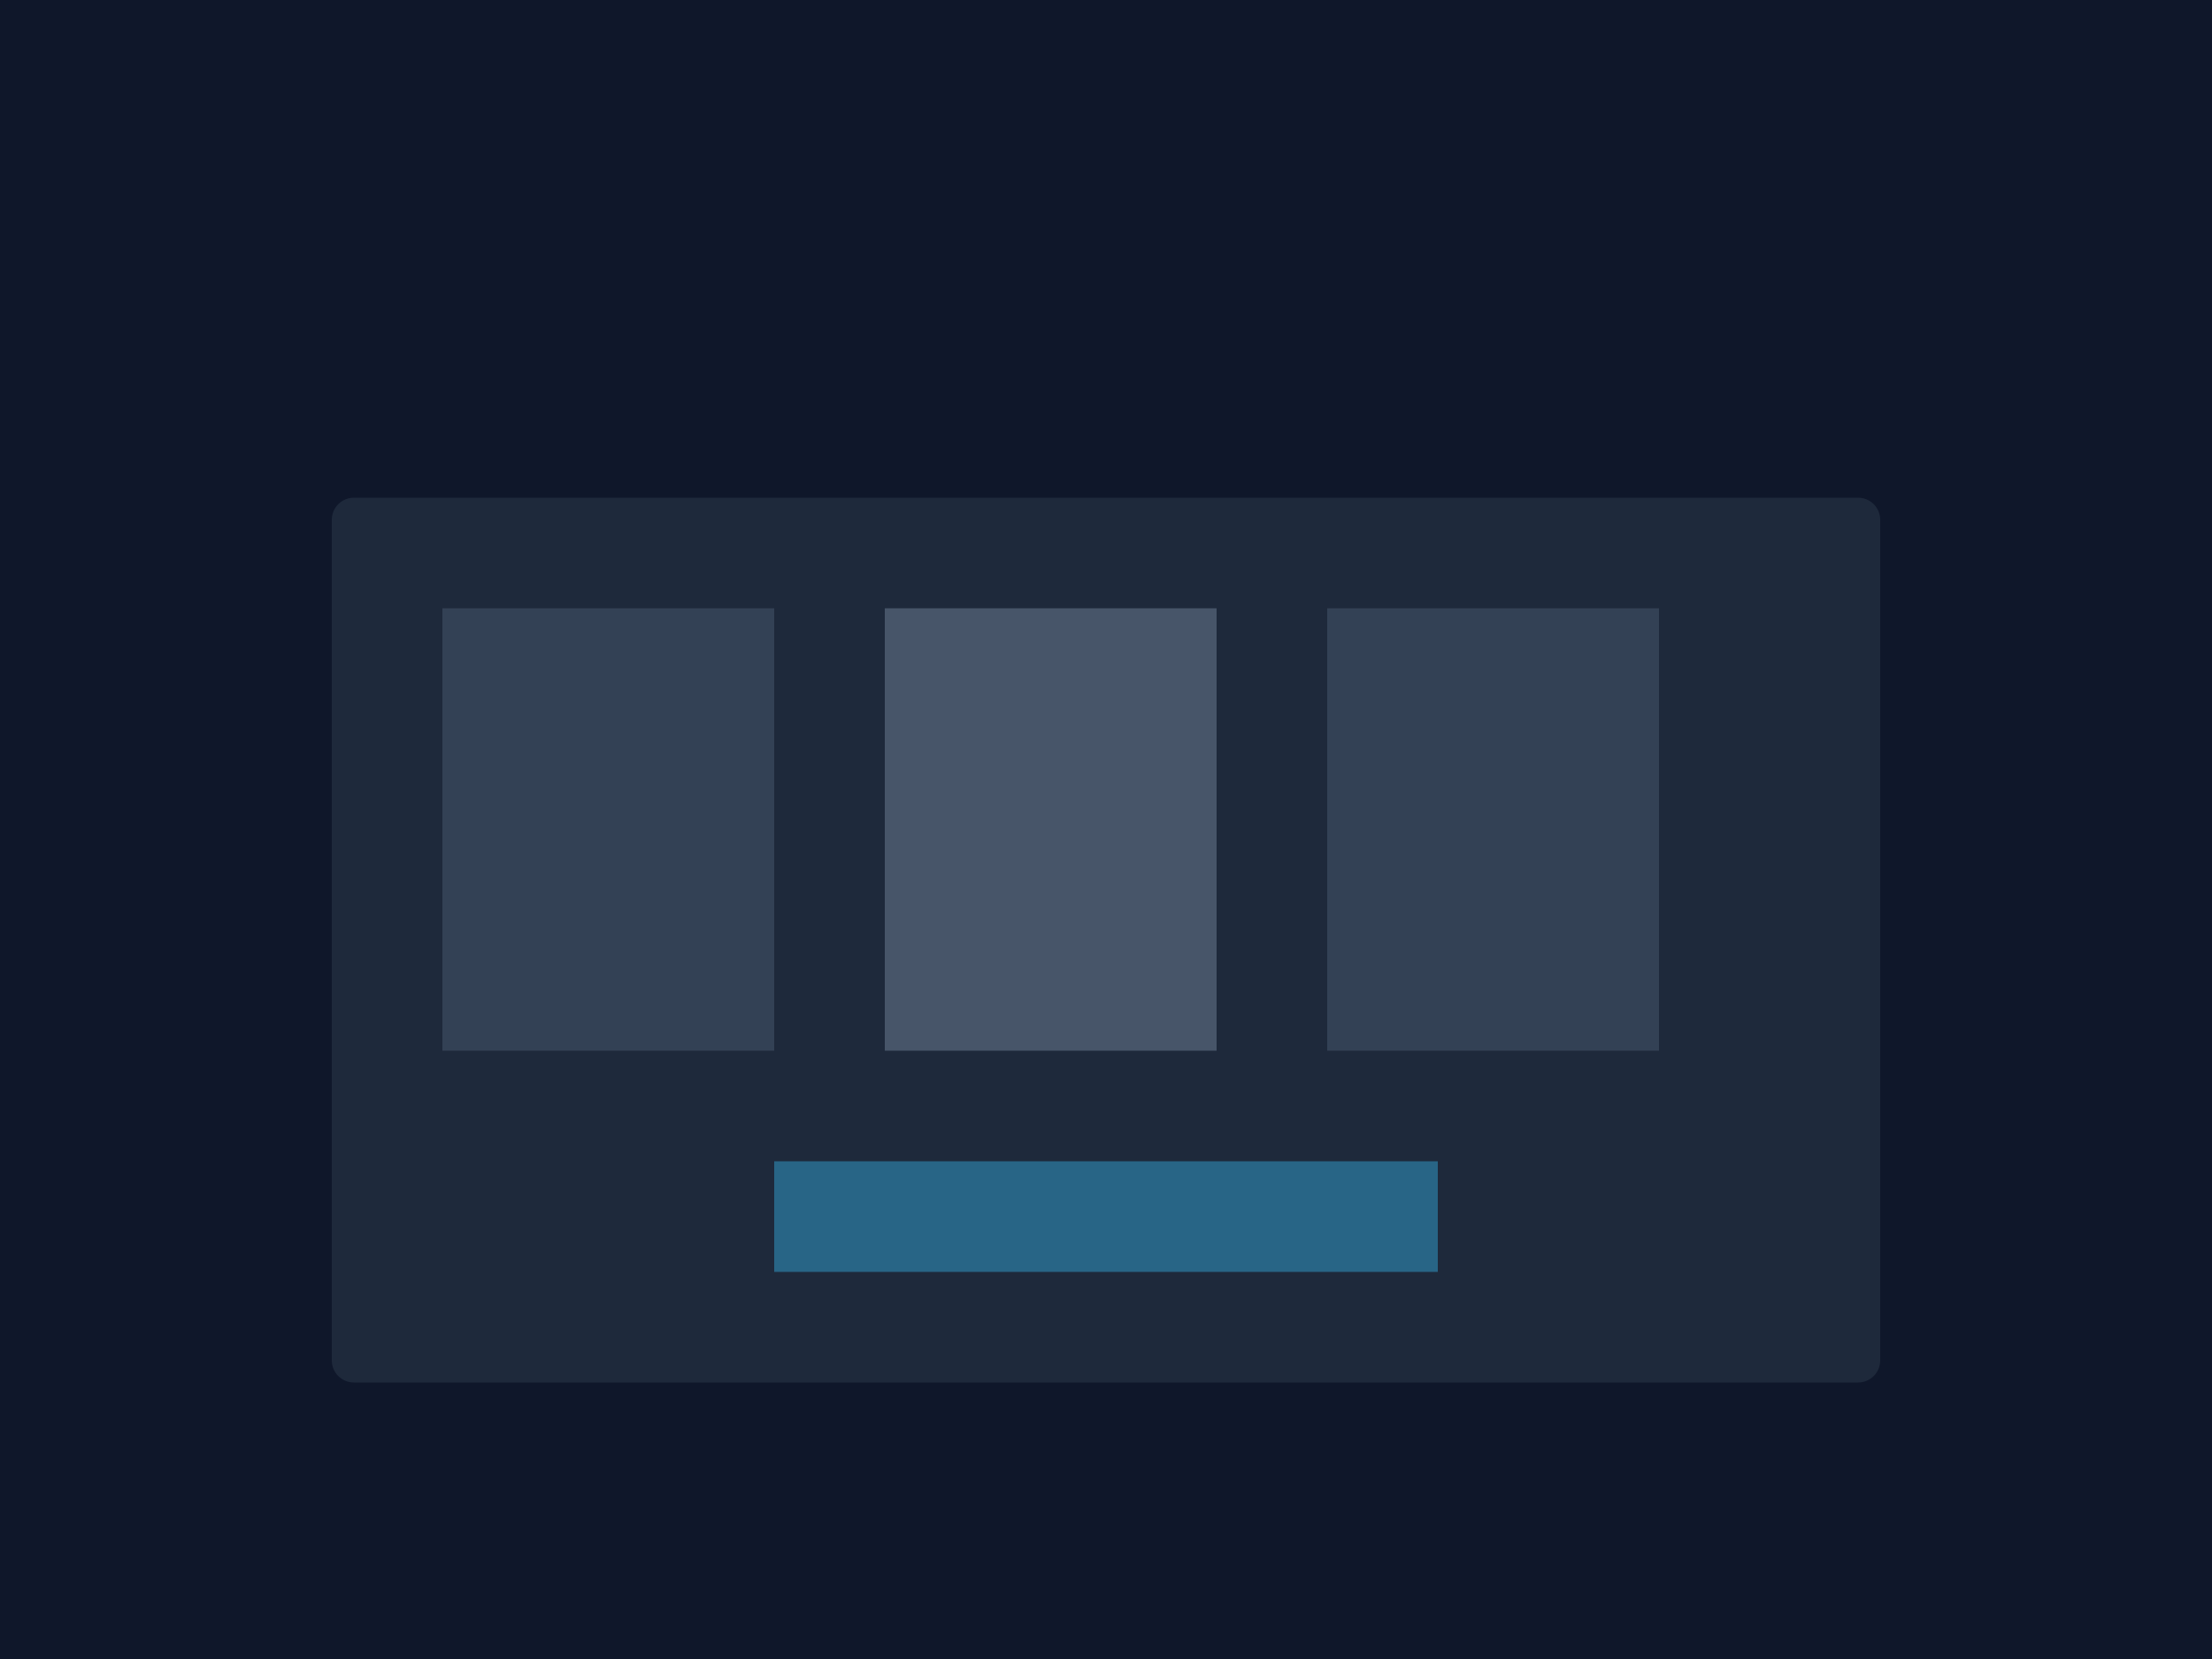
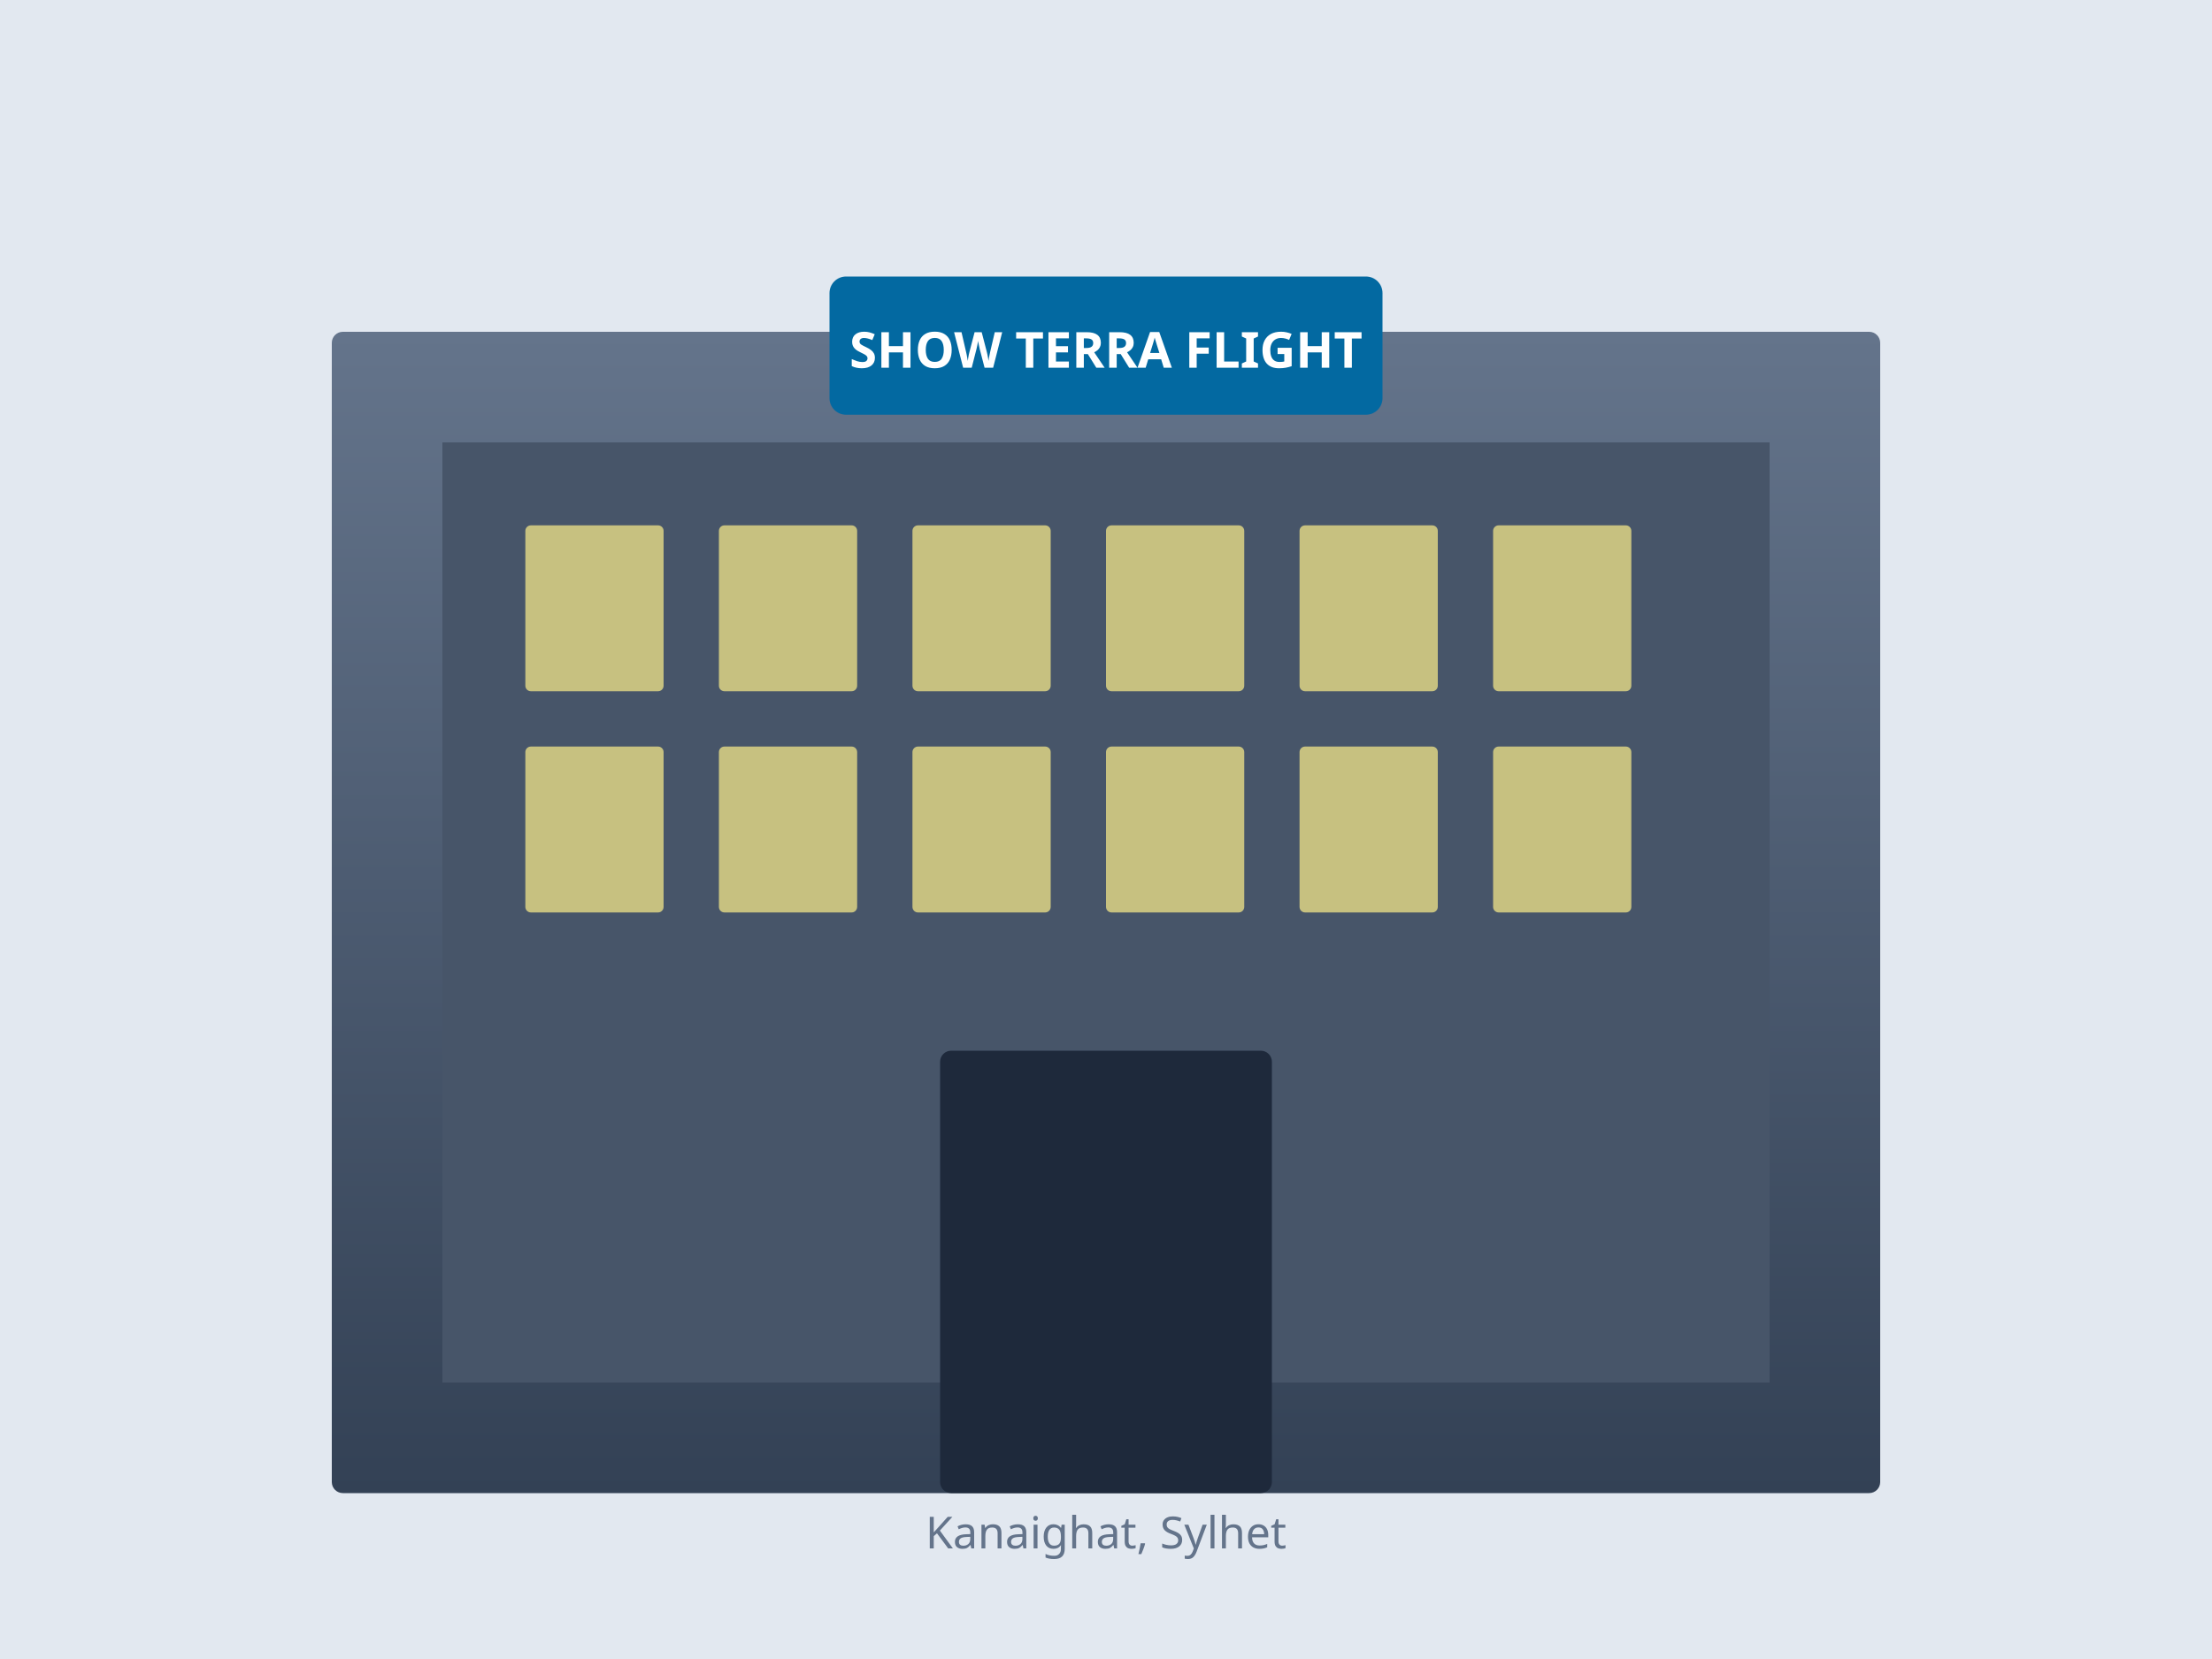
- <svg xmlns="http://www.w3.org/2000/svg" width="800" height="600" viewBox="0 0 800 600" role="img" aria-label="Travel office">
-   <rect width="800" height="600" fill="#0f172a" />
-   <rect x="120" y="180" width="560" height="320" rx="8" fill="#1e293b" />
-   <rect x="160" y="220" width="120" height="160" fill="#334155" />
-   <rect x="320" y="220" width="120" height="160" fill="#475569" />
-   <rect x="480" y="220" width="120" height="160" fill="#334155" />
-   <rect x="280" y="420" width="240" height="40" fill="#38bdf8" opacity="0.4" />
+ <svg xmlns="http://www.w3.org/2000/svg" width="800" height="600" viewBox="0 0 800 600" role="img" aria-label="Kanaighat office">
+   <defs>
+     <linearGradient id="ob" x1="0" y1="0" x2="0" y2="1">
+       <stop offset="0%" stop-color="#64748b" />
+       <stop offset="100%" stop-color="#334155" />
+     </linearGradient>
+   </defs>
+   <rect width="800" height="600" fill="#e2e8f0" />
+   <rect x="120" y="120" width="560" height="420" fill="url(#ob)" rx="4" />
+   <rect x="160" y="160" width="480" height="340" fill="#475569" />
+   <g fill="#fef08a" opacity="0.7">
+     <rect x="190" y="190" width="50" height="60" rx="2" />
+     <rect x="260" y="190" width="50" height="60" rx="2" />
+     <rect x="330" y="190" width="50" height="60" rx="2" />
+     <rect x="400" y="190" width="50" height="60" rx="2" />
+     <rect x="470" y="190" width="50" height="60" rx="2" />
+     <rect x="540" y="190" width="50" height="60" rx="2" />
+     <rect x="190" y="270" width="50" height="60" rx="2" />
+     <rect x="260" y="270" width="50" height="60" rx="2" />
+     <rect x="330" y="270" width="50" height="60" rx="2" />
+     <rect x="400" y="270" width="50" height="60" rx="2" />
+     <rect x="470" y="270" width="50" height="60" rx="2" />
+     <rect x="540" y="270" width="50" height="60" rx="2" />
+   </g>
+   <rect x="340" y="380" width="120" height="160" fill="#1e293b" rx="4" />
+   <rect x="300" y="100" width="200" height="50" rx="6" fill="#0369a1" />
+   <text x="400" y="133" text-anchor="middle" fill="#fff" font-family="system-ui,sans-serif" font-size="18" font-weight="700">SHOW TERRA FLIGHT</text>
+   <text x="400" y="560" text-anchor="middle" fill="#64748b" font-family="system-ui,sans-serif" font-size="16">Kanaighat, Sylhet</text>
</svg>
